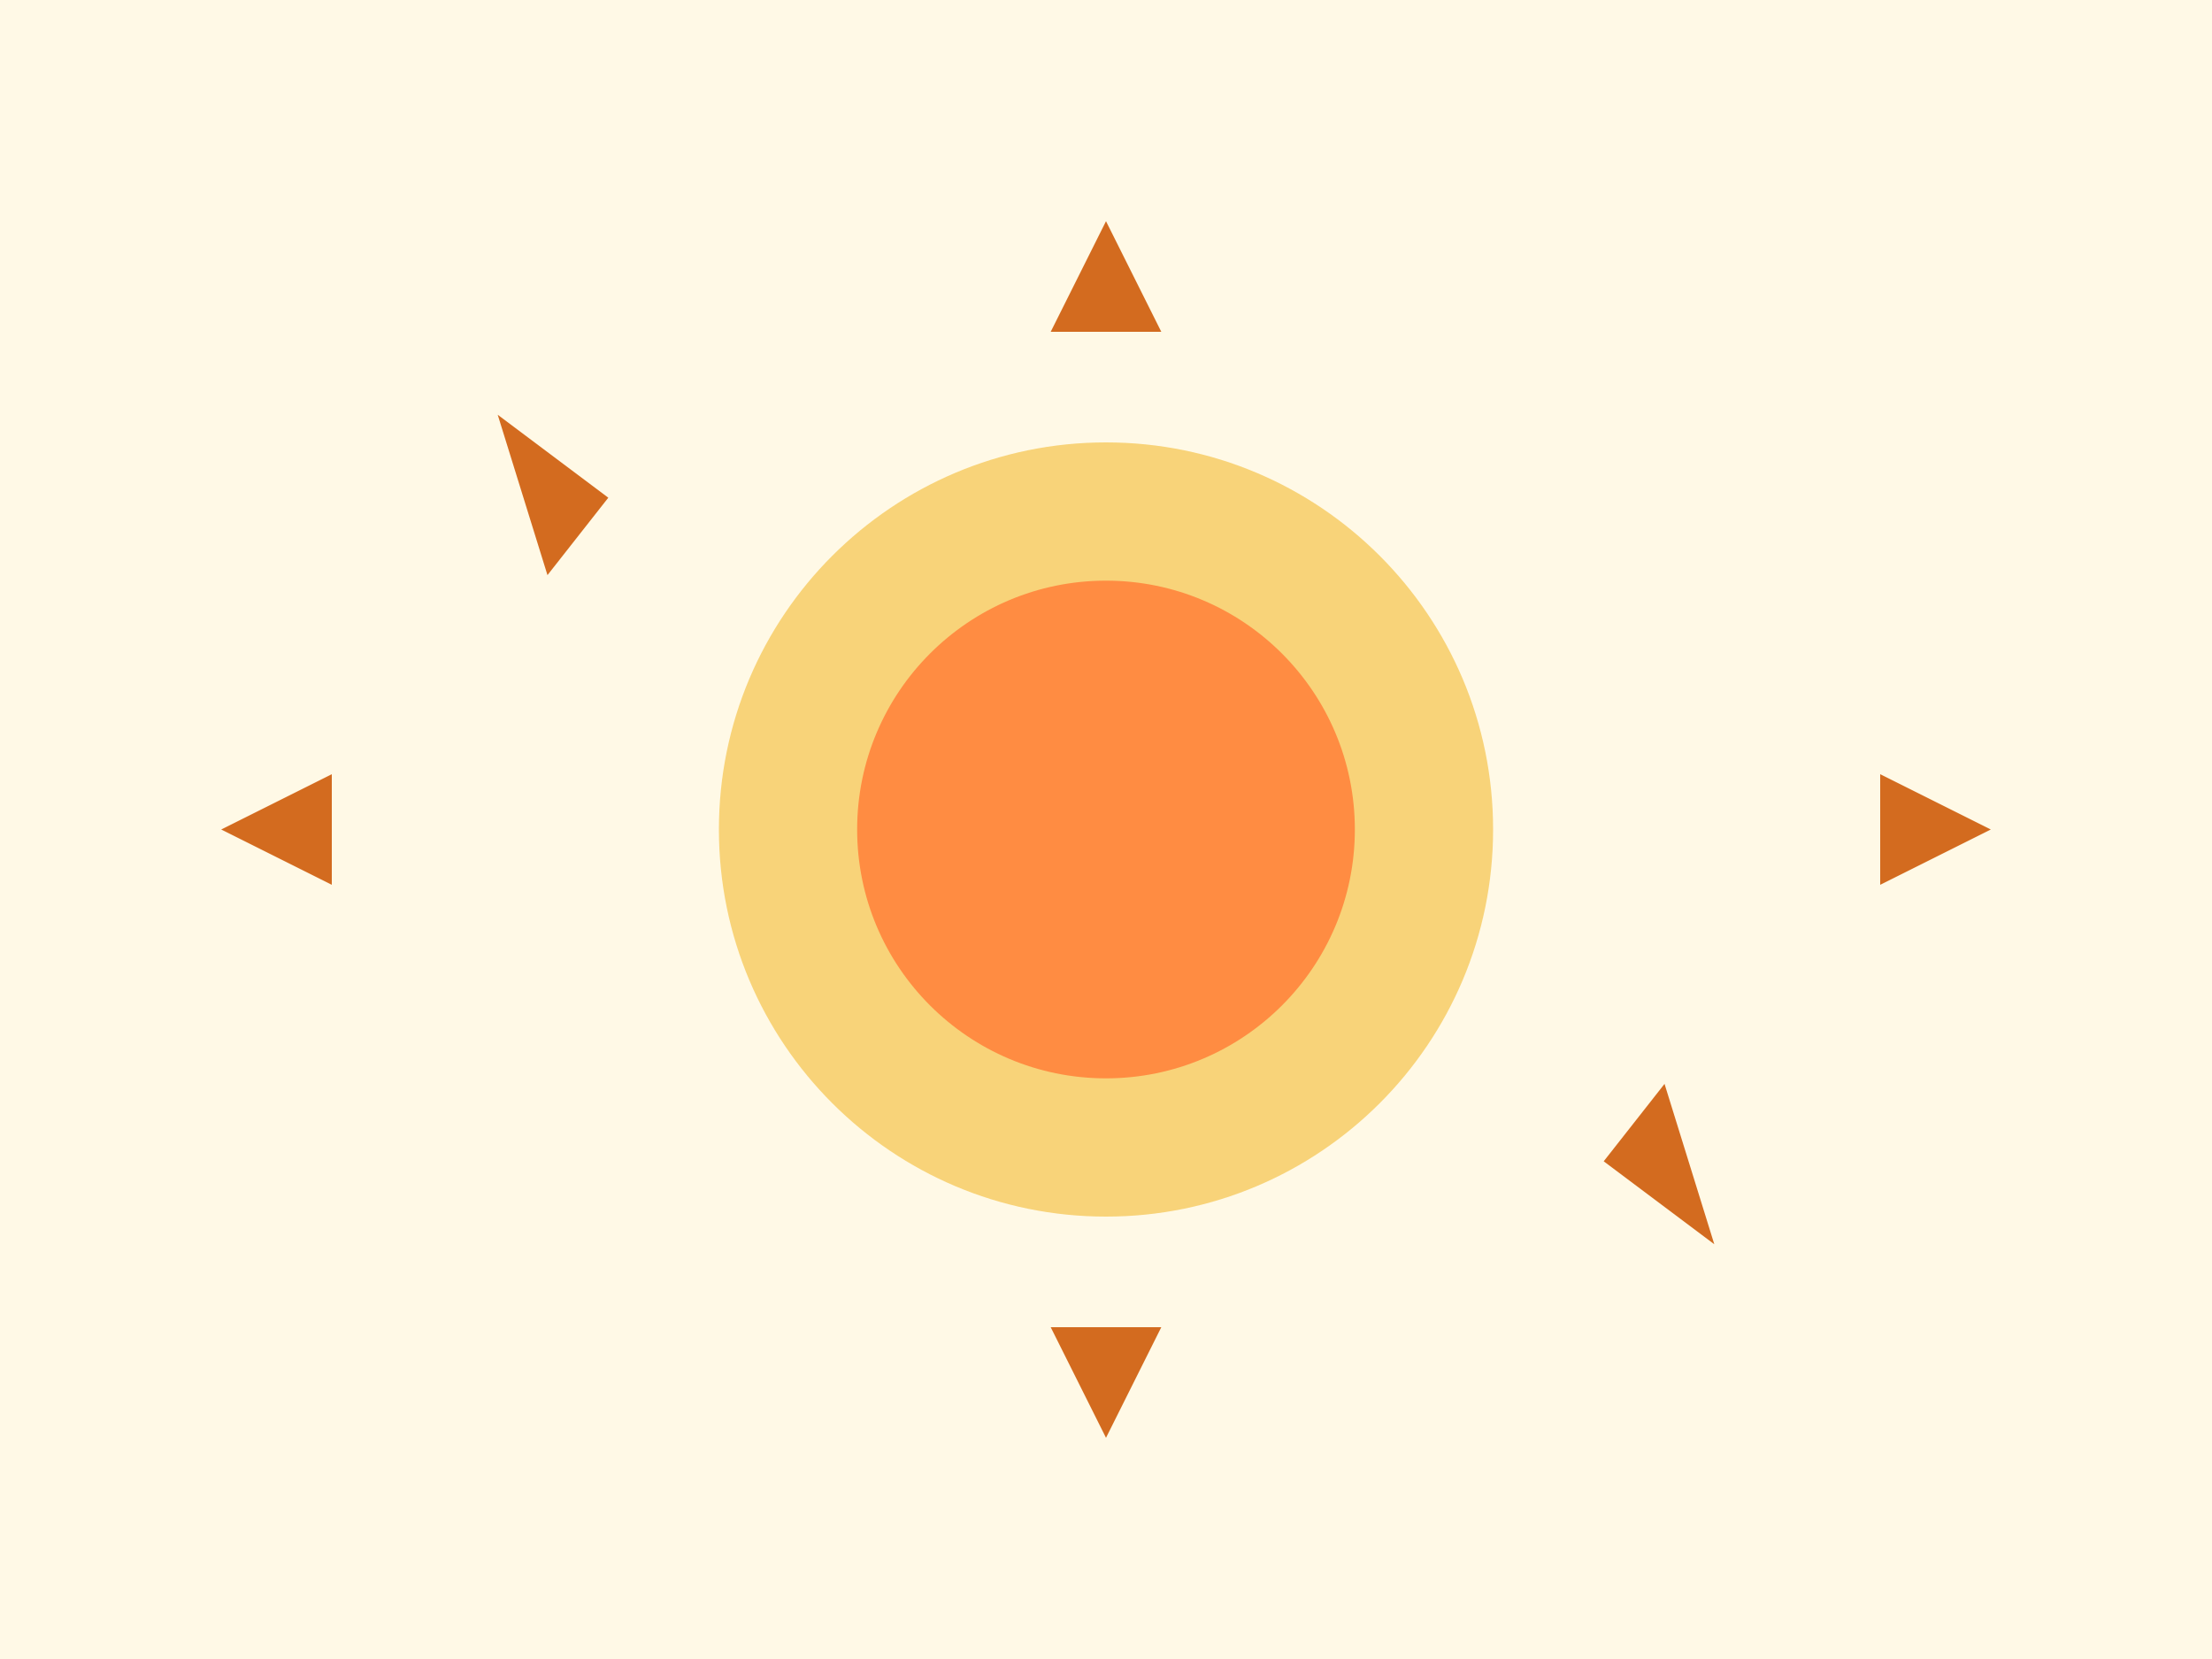
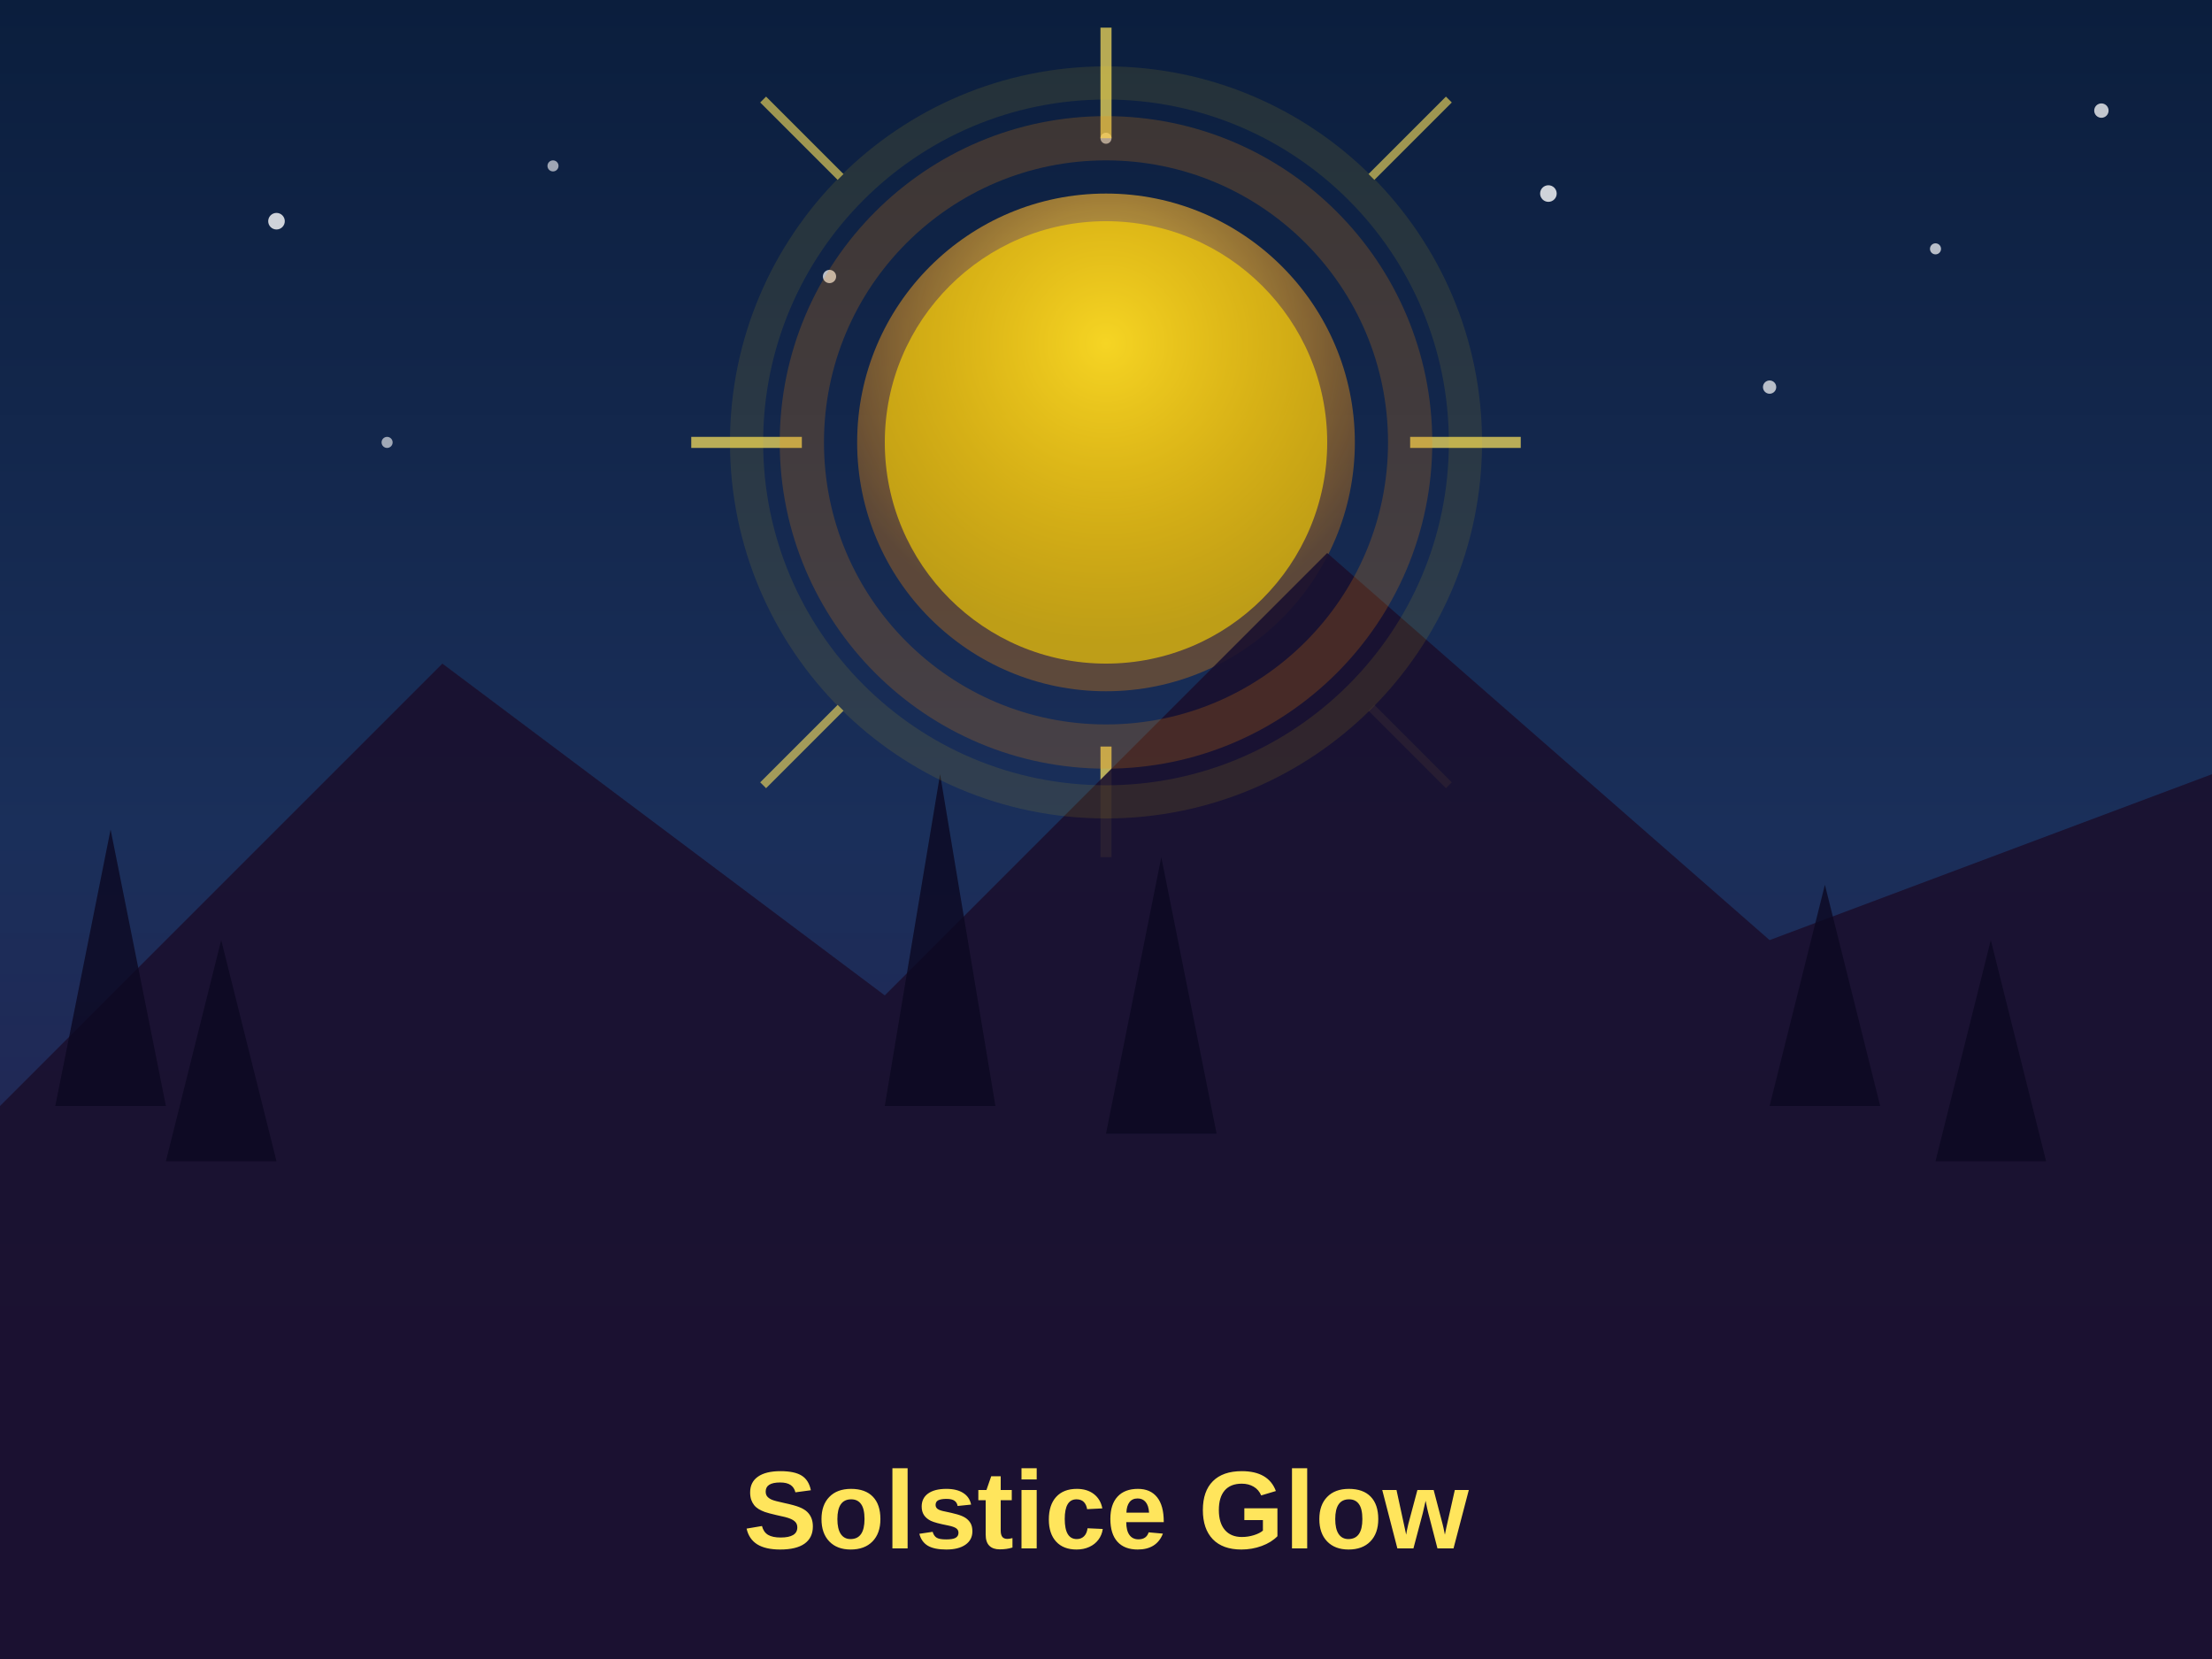
- <svg xmlns="http://www.w3.org/2000/svg" width="800" height="600" viewBox="0 0 800 600">
-   <rect width="800" height="600" fill="#fff9e6" />
-   <circle cx="400" cy="300" r="140" fill="#f5c34a" fill-opacity="0.7" />
-   <circle cx="400" cy="300" r="90" fill="#ff8c42" />
-   <path d="M380 120 L400 80 L420 120" fill="#d36b1f" />
-   <path d="M380 480 L400 520 L420 480" fill="#d36b1f" />
-   <path d="M120 280 L80 300 L120 320" fill="#d36b1f" />
-   <path d="M680 280 L720 300 L680 320" fill="#d36b1f" />
-   <path d="M220 180 L180 150 L198 208" fill="#d36b1f" />
-   <path d="M580 420 L620 450 L602 392" fill="#d36b1f" />
+ <svg xmlns="http://www.w3.org/2000/svg" viewBox="0 0 400 300">
+   <defs>
+     <radialGradient id="solsticeGradient" cx="50%" cy="30%" r="60%">
+       <stop offset="0%" style="stop-color:#FFE55C;stop-opacity:0.9" />
+       <stop offset="100%" style="stop-color:#FF8C00;stop-opacity:0.3" />
+     </radialGradient>
+     <linearGradient id="nightSky" x1="0%" y1="0%" x2="0%" y2="100%">
+       <stop offset="0%" style="stop-color:#0B1E3D;stop-opacity:1" />
+       <stop offset="50%" style="stop-color:#1A2F5A;stop-opacity:1" />
+       <stop offset="100%" style="stop-color:#2D1B4E;stop-opacity:1" />
+     </linearGradient>
+   </defs>
+   <rect width="400" height="300" fill="url(#nightSky)" />
+   <circle cx="50" cy="40" r="1.5" fill="#FFFFFF" opacity="0.8" />
+   <circle cx="100" cy="30" r="1" fill="#FFFFFF" opacity="0.6" />
+   <circle cx="150" cy="50" r="1.2" fill="#FFFFFF" opacity="0.7" />
+   <circle cx="200" cy="25" r="1" fill="#FFFFFF" opacity="0.6" />
+   <circle cx="280" cy="35" r="1.5" fill="#FFFFFF" opacity="0.8" />
+   <circle cx="350" cy="45" r="1" fill="#FFFFFF" opacity="0.7" />
+   <circle cx="380" cy="20" r="1.3" fill="#FFFFFF" opacity="0.75" />
+   <circle cx="70" cy="80" r="1" fill="#FFFFFF" opacity="0.6" />
+   <circle cx="320" cy="70" r="1.2" fill="#FFFFFF" opacity="0.7" />
+   <circle cx="200" cy="80" r="45" fill="url(#solsticeGradient)" />
+   <circle cx="200" cy="80" r="40" fill="#FFD700" opacity="0.6" />
+   <line x1="200" y1="25" x2="200" y2="5" stroke="#FFE55C" stroke-width="2" opacity="0.7" />
+   <line x1="200" y1="135" x2="200" y2="155" stroke="#FFE55C" stroke-width="2" opacity="0.7" />
+   <line x1="145" y1="80" x2="125" y2="80" stroke="#FFE55C" stroke-width="2" opacity="0.7" />
+   <line x1="255" y1="80" x2="275" y2="80" stroke="#FFE55C" stroke-width="2" opacity="0.7" />
+   <line x1="152" y1="32" x2="138" y2="18" stroke="#FFE55C" stroke-width="1.5" opacity="0.6" />
+   <line x1="248" y1="128" x2="262" y2="142" stroke="#FFE55C" stroke-width="1.5" opacity="0.6" />
+   <line x1="248" y1="32" x2="262" y2="18" stroke="#FFE55C" stroke-width="1.5" opacity="0.6" />
+   <line x1="152" y1="128" x2="138" y2="142" stroke="#FFE55C" stroke-width="1.5" opacity="0.6" />
+   <polygon points="0,200 80,120 160,180 240,100 320,170 400,140 400,300 0,300" fill="#1A0F2E" opacity="0.9" />
+   <g opacity="0.8">
+     <polygon points="30,200 20,150 10,200" fill="#0B0820" />
+     <polygon points="50,210 40,170 30,210" fill="#0B0820" />
+     <polygon points="180,200 170,140 160,200" fill="#0B0820" />
+     <polygon points="220,205 210,155 200,205" fill="#0B0820" />
+     <polygon points="340,200 330,160 320,200" fill="#0B0820" />
+     <polygon points="370,210 360,170 350,210" fill="#0B0820" />
+   </g>
+   <circle cx="200" cy="80" r="55" fill="none" stroke="#FF8C00" stroke-width="8" opacity="0.2" />
+   <circle cx="200" cy="80" r="65" fill="none" stroke="#FFD700" stroke-width="6" opacity="0.1" />
+   <text x="200" y="280" font-family="Arial, sans-serif" font-size="20" font-weight="bold" text-anchor="middle" fill="#FFE55C">Solstice Glow</text>
</svg>
